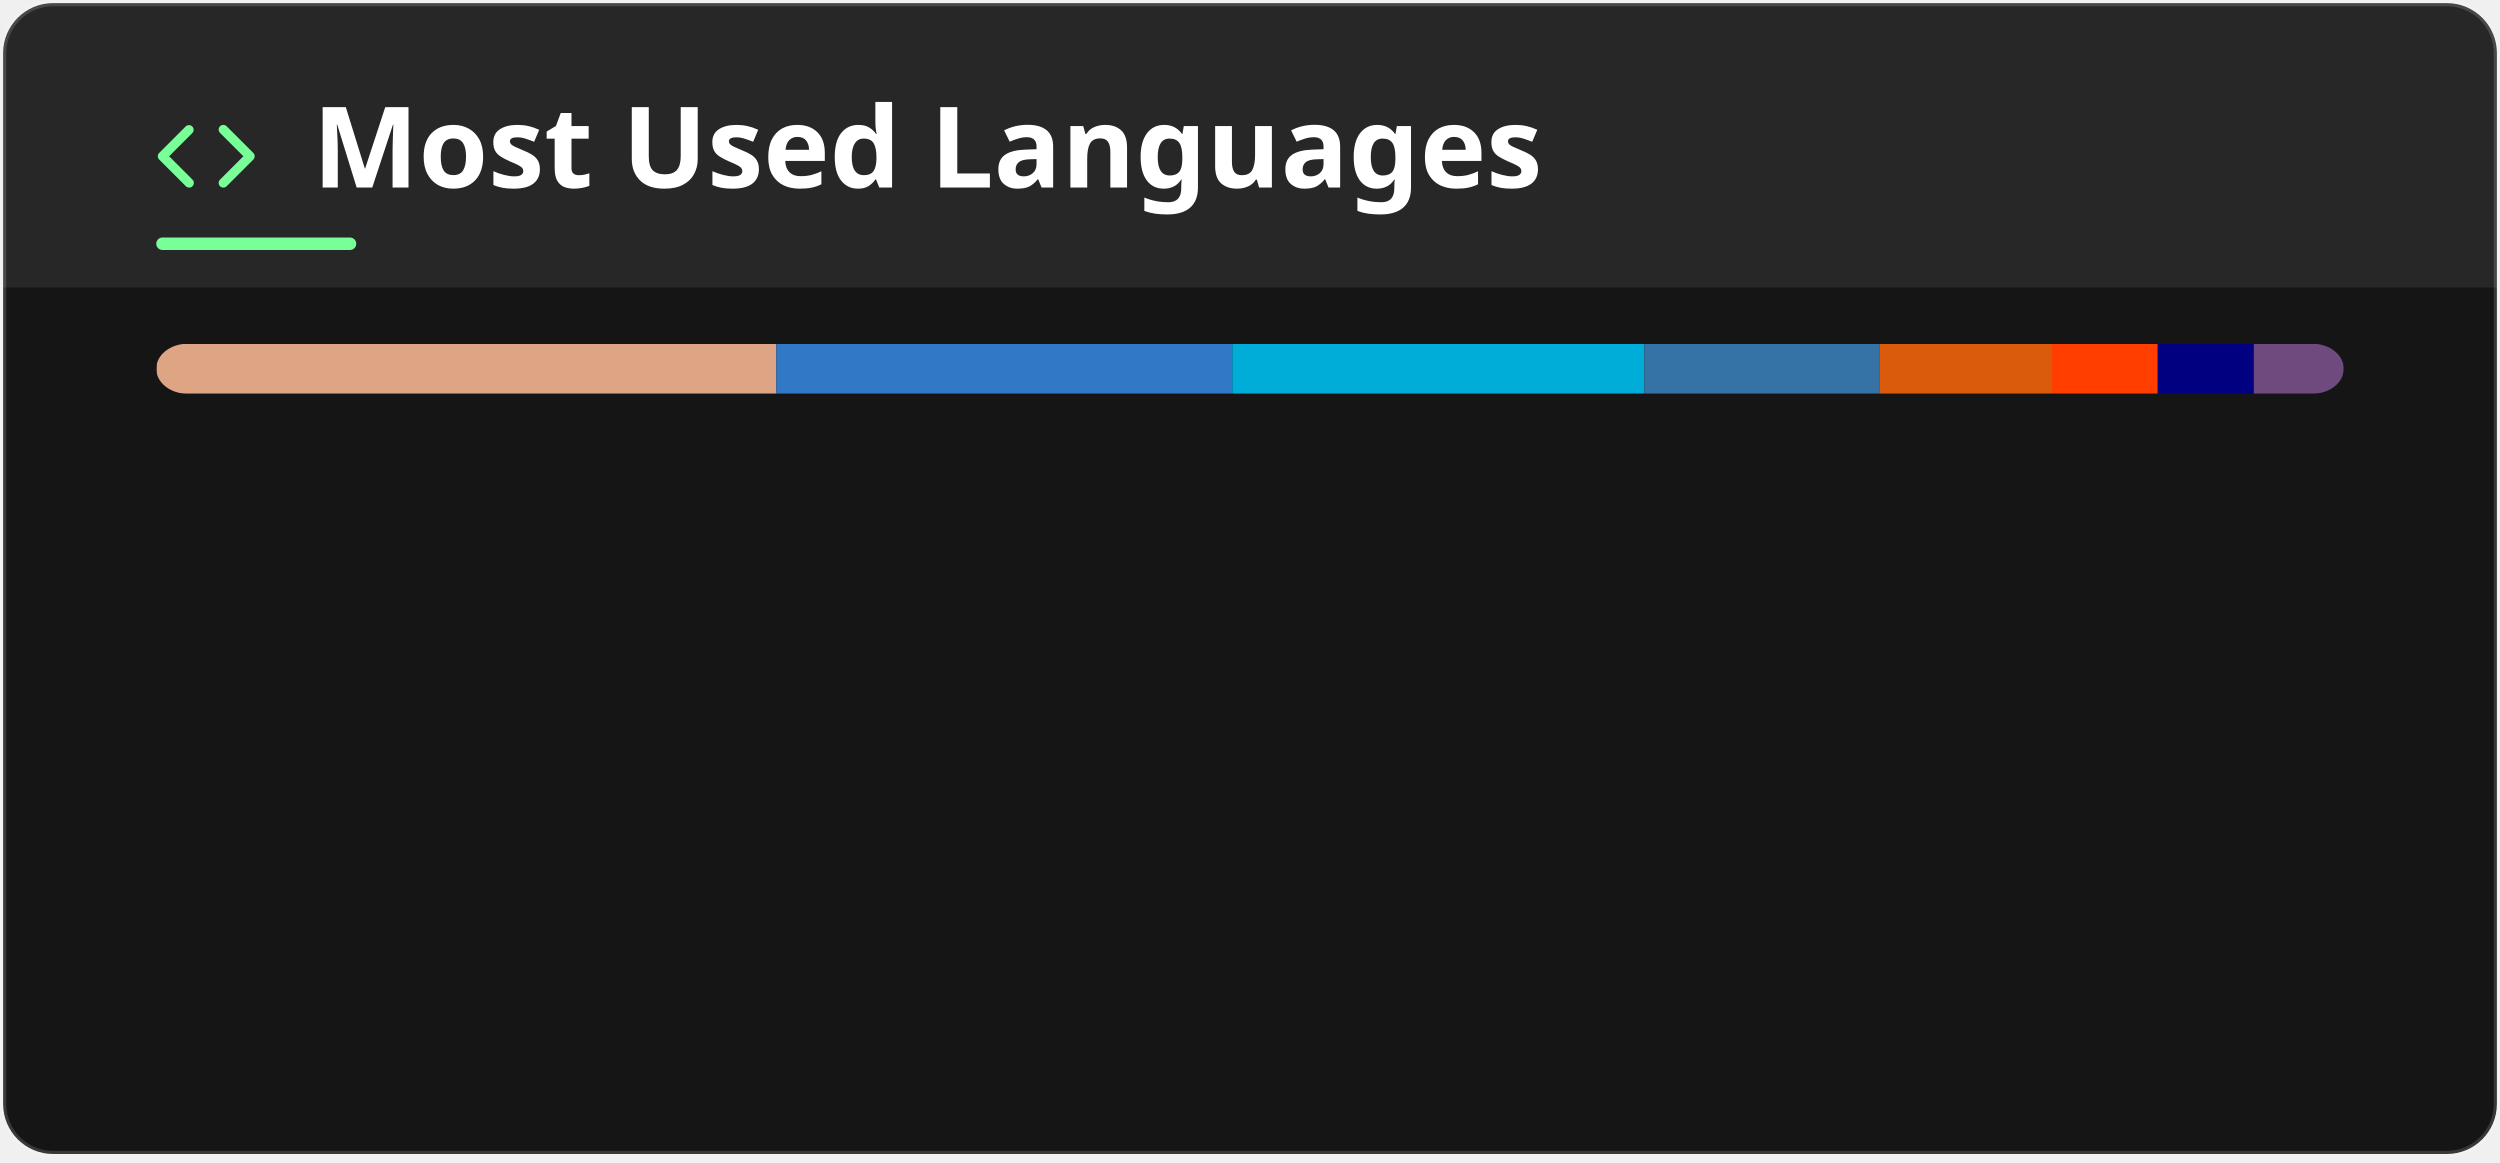
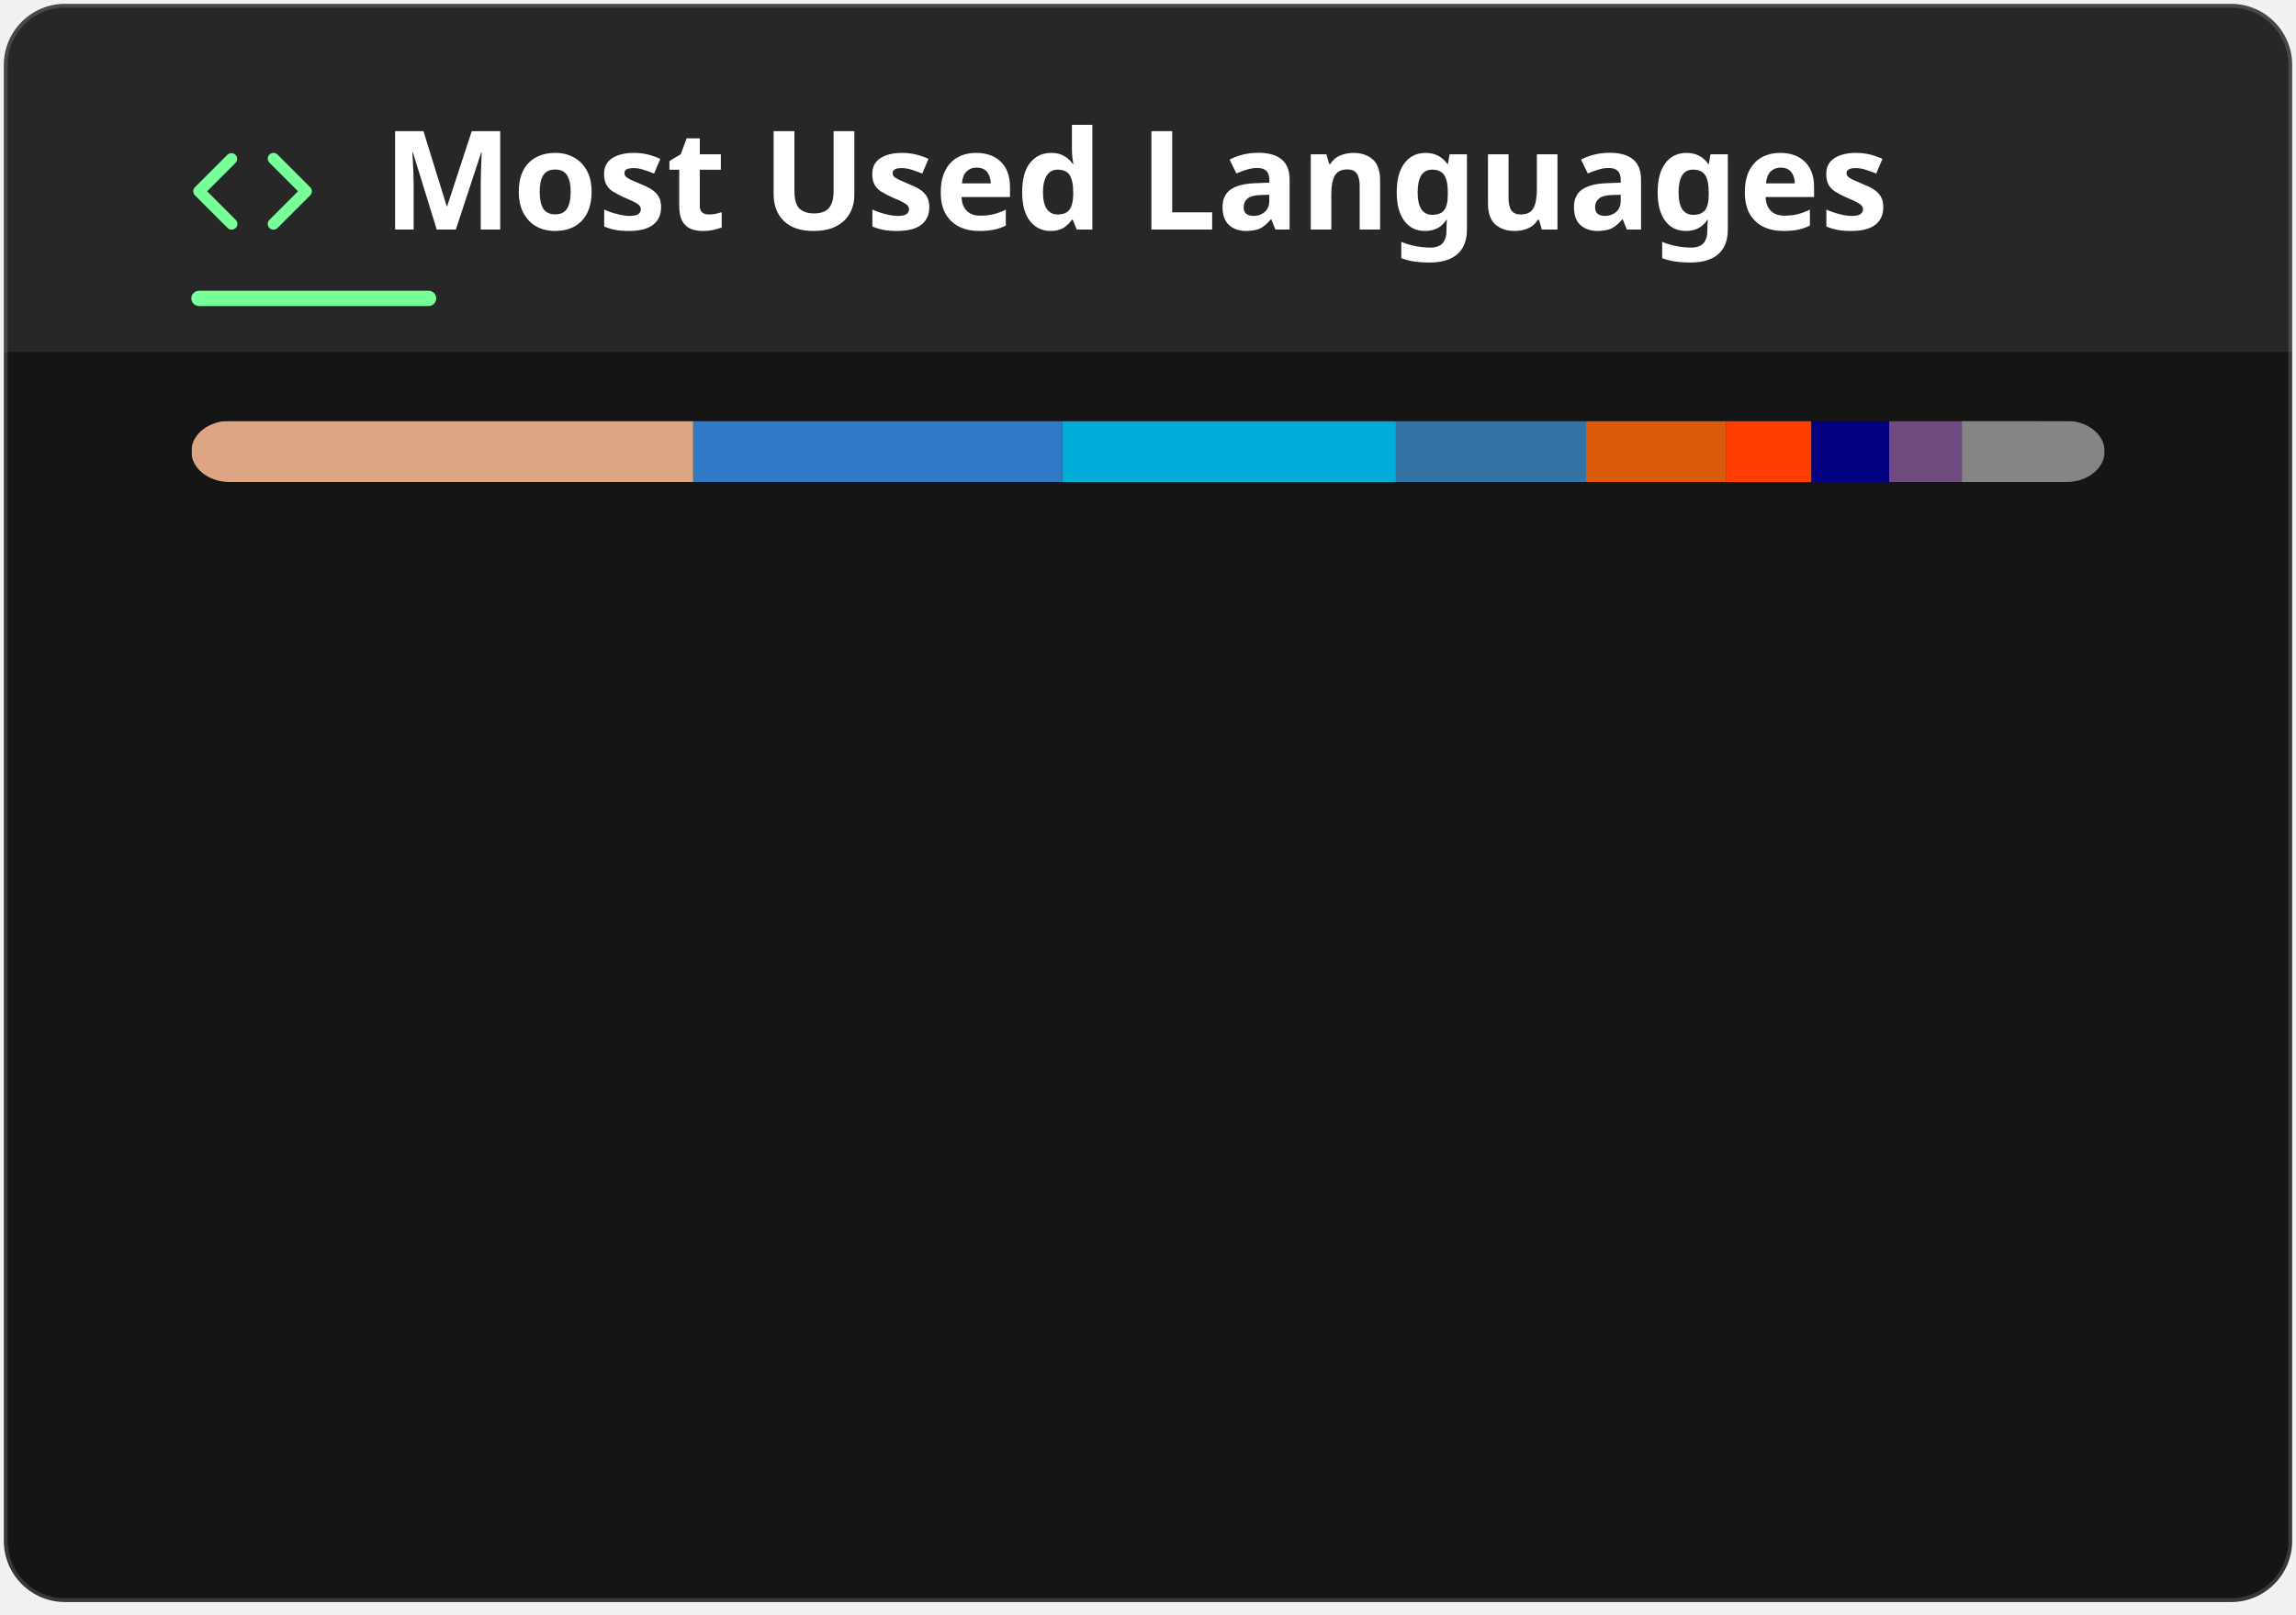
- <svg xmlns="http://www.w3.org/2000/svg" width="400" height="186" viewBox="0 0 400 186" fill="none" role="img" aria-labelledby="title-id desc-id">
+ <svg xmlns="http://www.w3.org/2000/svg" width="300" height="211" viewBox="0 0 300 211" fill="none" role="img" aria-labelledby="title-id desc-id">
  <style>
    .header {
      font: 600 18px 'Segoe UI', Ubuntu, "Helvetica Neue", Sans-Serif;
      fill: #fff;
      animation: fadeInAnimation 0.8s ease-in-out forwards;
    }
    /* The icon reads against the title rather than with it, so it keeps its own color. */
    .title-icon {
      fill: #79ff97;
      animation: fadeInAnimation 0.8s ease-in-out forwards;
    }
    .title-accent {
      fill: #79ff97;
      animation: fadeInAnimation 0.8s ease-in-out forwards;
    }
    .title-band {
      fill: #fff;
      opacity: 0.08;
    }
    @supports(-moz-appearance: auto) {
      /* Selector detects Firefox */
      .header {
        font-size: 15.5px;
      }
    }
    @keyframes slideInAnimation {
      from {
        width: 0;
      }
      to {
        width: calc(100%-100px);
      }
    }
    @keyframes growWidthAnimation {
      from {
        width: 0;
      }
      to {
        width: 100%;
      }
    }
    .stat {
      font: 400 14px 'Segoe UI', Ubuntu, "Helvetica Neue", Sans-Serif;
      fill: #9f9f9f;
    }
    @supports(-moz-appearance: auto) {
      /* Selector detects Firefox */
      .stat {
        font-size: 12px;
      }
    }
    .bold {
      font-weight: 600;
    }
    .lang-name {
      font: 400 11px 'Segoe UI', Ubuntu, "Helvetica Neue", Sans-Serif;
      fill: #9f9f9f;
    }
    .stagger {
      opacity: 0;
      animation: fadeInAnimation 0.3s ease-in-out forwards;
    }
    #rect-mask rect {
      animation: slideInAnimation 1s ease-in-out forwards;
    }
    .lang-progress {
      animation: growWidthAnimation 0.6s ease-in-out forwards;
    }
    .progress-background {
      fill: #ddd;
    }
    /* Animations */
    @keyframes scaleInAnimation {
      from {
        transform: translate(-5px, 5px) scale(0);
      }
      to {
        transform: translate(-5px, 5px) scale(1);
      }
    }
    @keyframes fadeInAnimation {
      from {
        opacity: 0;
      }
      to {
        opacity: 1;
      }
    }
    @media (prefers-reduced-motion: reduce) {
      * {
        animation-duration: 0s !important;
        animation-delay: 0s !important;
      }
    }
  </style>
-   <rect data-testid="card-bg" class="card-bg" x="0.5" y="0.5" rx="8" height="99%" stroke="#ffffff26" width="399" fill="#151515" stroke-opacity="1" />
-   <path data-testid="title-band" class="title-band" d="M0.5 8.5a8 8 0 0 1 8 -8h383a8 8 0 0 1 8 8v37.5h-399z" />
+   <rect data-testid="card-bg" class="card-bg" x="0.5" y="0.5" rx="8" height="99%" stroke="#ffffff26" width="299" fill="#151515" stroke-opacity="1" />
+   <path data-testid="title-band" class="title-band" d="M0.5 8.5a8 8 0 0 1 8 -8h283a8 8 0 0 1 8 8v37.5h-299z" />
  <g data-testid="card-title" transform="translate(25, 30)">
    <g>
      <svg class="title-icon" x="0" y="-13" viewBox="0 0 16 16" version="1.1" width="16" height="16">
        <path d="M4.72 3.22a.75.75 0 0 1 1.06 1.06L2.06 8l3.72 3.72a.75.75 0 1 1-1.06 1.06L.47 8.53a.75.75 0 0 1 0-1.06Zm6.56 0a.75.75 0 1 0-1.06 1.06L13.94 8l-3.72 3.72a.75.75 0 1 0 1.06 1.06l4.25-4.25a.75.75 0 0 0 0-1.06Z" />
      </svg>
    </g>
    <g transform="translate(25, 0)">
      <text x="0" y="0" class="header" data-testid="header">Most Used Languages</text>
    </g>
    <rect data-testid="title-accent" class="title-accent" x="0" y="8" width="32" height="2" rx="1" />
  </g>
  <g data-testid="main-card-body" transform="translate(0, 55)">
    <svg data-testid="lang-items" x="25">
      <mask id="rect-mask">
-         <rect x="0" y="0" width="350" height="8" fill="white" rx="5" />
+         <rect x="0" y="0" width="250" height="8" fill="white" rx="5" />
      </mask>
-       <rect mask="url(#rect-mask)" data-testid="lang-progress" x="0" y="0" width="99.21" height="8" fill="#dea584" />
-       <rect mask="url(#rect-mask)" data-testid="lang-progress" x="99.21" y="0" width="72.95" height="8" fill="#3178c6" />
-       <rect mask="url(#rect-mask)" data-testid="lang-progress" x="172.16" y="0" width="65.94" height="8" fill="#00ADD8" />
-       <rect mask="url(#rect-mask)" data-testid="lang-progress" x="238.1" y="0" width="37.6" height="8" fill="#3572A5" />
-       <rect mask="url(#rect-mask)" data-testid="lang-progress" x="275.7" y="0" width="27.62" height="8" fill="#DA5B0B" />
-       <rect mask="url(#rect-mask)" data-testid="lang-progress" x="303.32" y="0" width="16.92" height="8" fill="#ff3e00" />
-       <rect mask="url(#rect-mask)" data-testid="lang-progress" x="320.24" y="0" width="15.37" height="8" fill="#000080" />
-       <rect mask="url(#rect-mask)" data-testid="lang-progress" x="335.61" y="0" width="14.39" height="8" fill="#6e4a7e" />
+       <rect mask="url(#rect-mask)" data-testid="lang-progress" x="0" y="0" width="65.58" height="8" fill="#dea584" />
+       <rect mask="url(#rect-mask)" data-testid="lang-progress" x="65.58" y="0" width="48.22" height="8" fill="#3178c6" />
+       <rect mask="url(#rect-mask)" data-testid="lang-progress" x="113.8" y="0" width="43.59" height="8" fill="#00ADD8" />
+       <rect mask="url(#rect-mask)" data-testid="lang-progress" x="157.39" y="0" width="24.85" height="8" fill="#3572A5" />
+       <rect mask="url(#rect-mask)" data-testid="lang-progress" x="182.24" y="0" width="18.26" height="8" fill="#DA5B0B" />
+       <rect mask="url(#rect-mask)" data-testid="lang-progress" x="200.5" y="0" width="11.19" height="8" fill="#ff3e00" />
+       <rect mask="url(#rect-mask)" data-testid="lang-progress" x="211.69" y="0" width="10.16" height="8" fill="#000080" />
+       <rect mask="url(#rect-mask)" data-testid="lang-progress" x="221.85" y="0" width="19.51" height="8" fill="#6e4a7e" />
+       <rect mask="url(#rect-mask)" data-testid="lang-progress" x="231.36" y="0" width="18.64" height="8" fill="#858585" />
      <g transform="translate(0, 25)">
        <g>
          <g>
            <g class="stagger" style="animation-delay: 450ms">
              <circle cx="5" cy="6" r="5" fill="#dea584" />
-               <text data-testid="lang-name" x="15" y="10" class="lang-name">Rust 28.34%</text>
+               <text data-testid="lang-name" x="15" y="10" class="lang-name">Rust 26.23%</text>
            </g>
          </g>
          <g transform="translate(0, 25)">
            <g class="stagger" style="animation-delay: 600ms">
              <circle cx="5" cy="6" r="5" fill="#3178c6" />
-               <text data-testid="lang-name" x="15" y="10" class="lang-name">TypeScript 20.84%</text>
+               <text data-testid="lang-name" x="15" y="10" class="lang-name">TypeScript 19.29%</text>
            </g>
          </g>
          <g transform="translate(0, 50)">
            <g class="stagger" style="animation-delay: 750ms">
              <circle cx="5" cy="6" r="5" fill="#00ADD8" />
-               <text data-testid="lang-name" x="15" y="10" class="lang-name">Go 18.84%</text>
+               <text data-testid="lang-name" x="15" y="10" class="lang-name">Go 17.44%</text>
            </g>
          </g>
          <g transform="translate(0, 75)">
            <g class="stagger" style="animation-delay: 900ms">
              <circle cx="5" cy="6" r="5" fill="#3572A5" />
-               <text data-testid="lang-name" x="15" y="10" class="lang-name">Python 10.74%</text>
+               <text data-testid="lang-name" x="15" y="10" class="lang-name">Python 9.94%</text>
+             </g>
+           </g>
+           <g transform="translate(0, 100)">
+             <g class="stagger" style="animation-delay: 1050ms">
+               <circle cx="5" cy="6" r="5" fill="#DA5B0B" />
+               <text data-testid="lang-name" x="15" y="10" class="lang-name">Jupyter Notebook 7.30%</text>
            </g>
          </g>
        </g>
        <g transform="translate(150, 0)">
          <g>
            <g class="stagger" style="animation-delay: 450ms">
-               <circle cx="5" cy="6" r="5" fill="#DA5B0B" />
-               <text data-testid="lang-name" x="15" y="10" class="lang-name">Jupyter Notebook 7.89%</text>
+               <circle cx="5" cy="6" r="5" fill="#ff3e00" />
+               <text data-testid="lang-name" x="15" y="10" class="lang-name">Svelte 4.47%</text>
            </g>
          </g>
          <g transform="translate(0, 25)">
            <g class="stagger" style="animation-delay: 600ms">
-               <circle cx="5" cy="6" r="5" fill="#ff3e00" />
-               <text data-testid="lang-name" x="15" y="10" class="lang-name">Svelte 4.84%</text>
+               <circle cx="5" cy="6" r="5" fill="#000080" />
+               <text data-testid="lang-name" x="15" y="10" class="lang-name">Lua 4.06%</text>
            </g>
          </g>
          <g transform="translate(0, 50)">
            <g class="stagger" style="animation-delay: 750ms">
-               <circle cx="5" cy="6" r="5" fill="#000080" />
-               <text data-testid="lang-name" x="15" y="10" class="lang-name">Lua 4.39%</text>
+               <circle cx="5" cy="6" r="5" fill="#6e4a7e" />
+               <text data-testid="lang-name" x="15" y="10" class="lang-name">Elixir 3.81%</text>
            </g>
          </g>
          <g transform="translate(0, 75)">
            <g class="stagger" style="animation-delay: 900ms">
-               <circle cx="5" cy="6" r="5" fill="#6e4a7e" />
-               <text data-testid="lang-name" x="15" y="10" class="lang-name">Elixir 4.11%</text>
+               <circle cx="5" cy="6" r="5" fill="#858585" />
+               <text data-testid="lang-name" x="15" y="10" class="lang-name">Other 7.46%</text>
            </g>
          </g>
        </g>
      </g>
    </svg>
  </g>
</svg>
